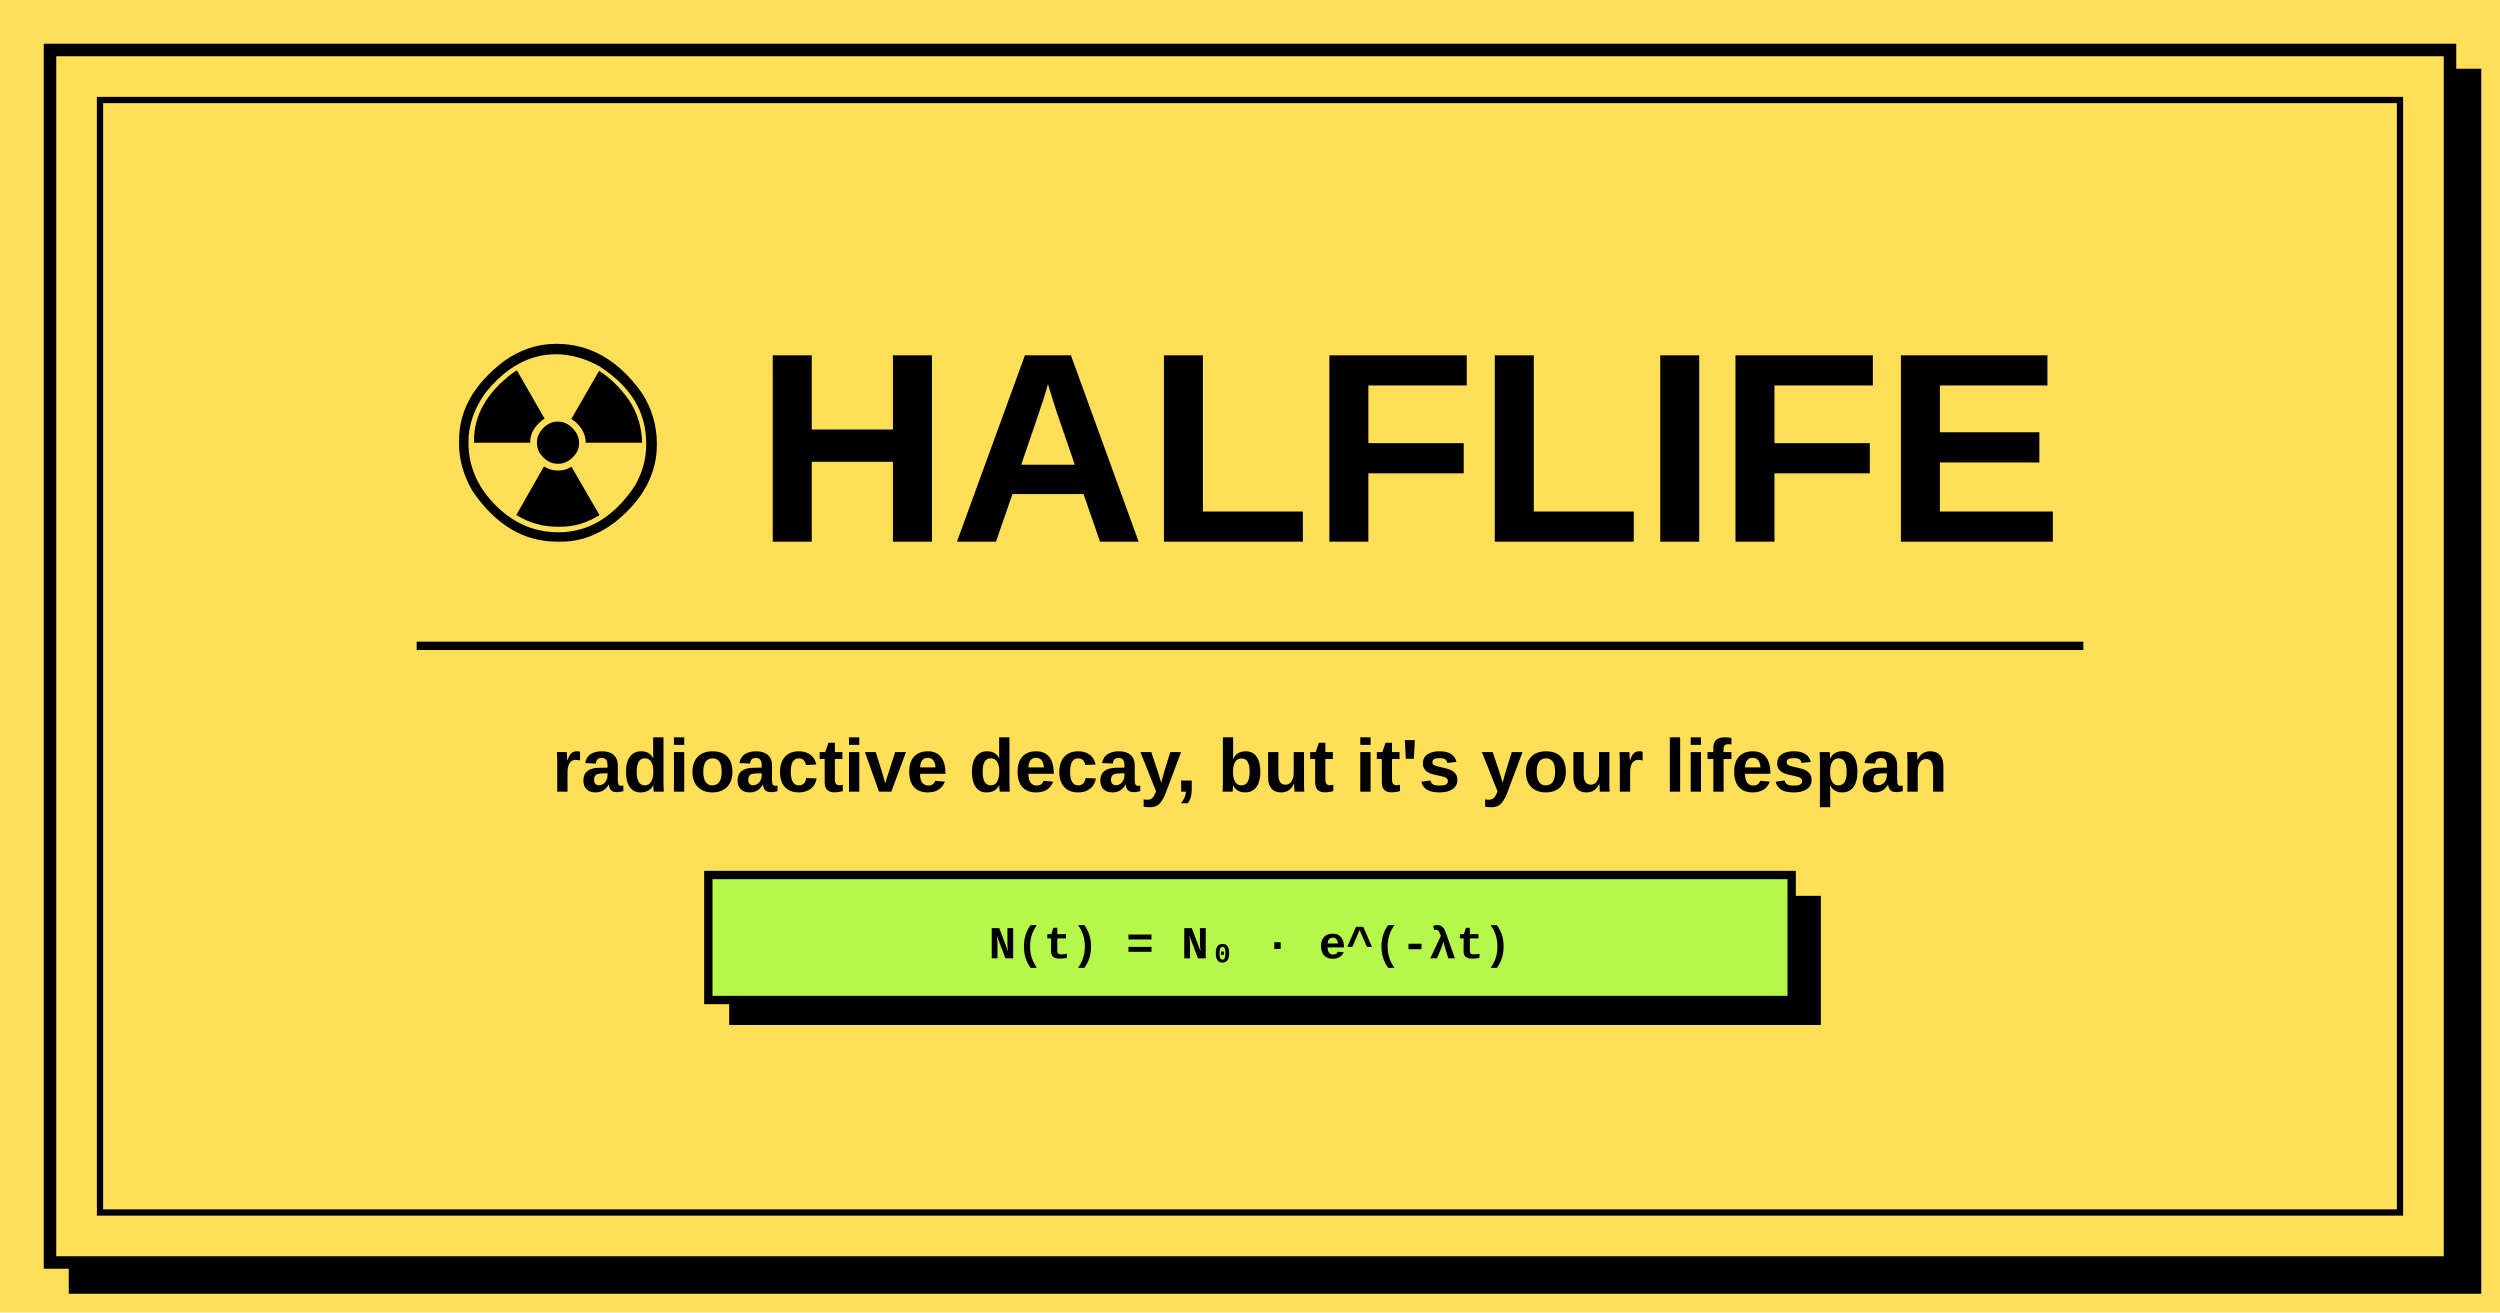
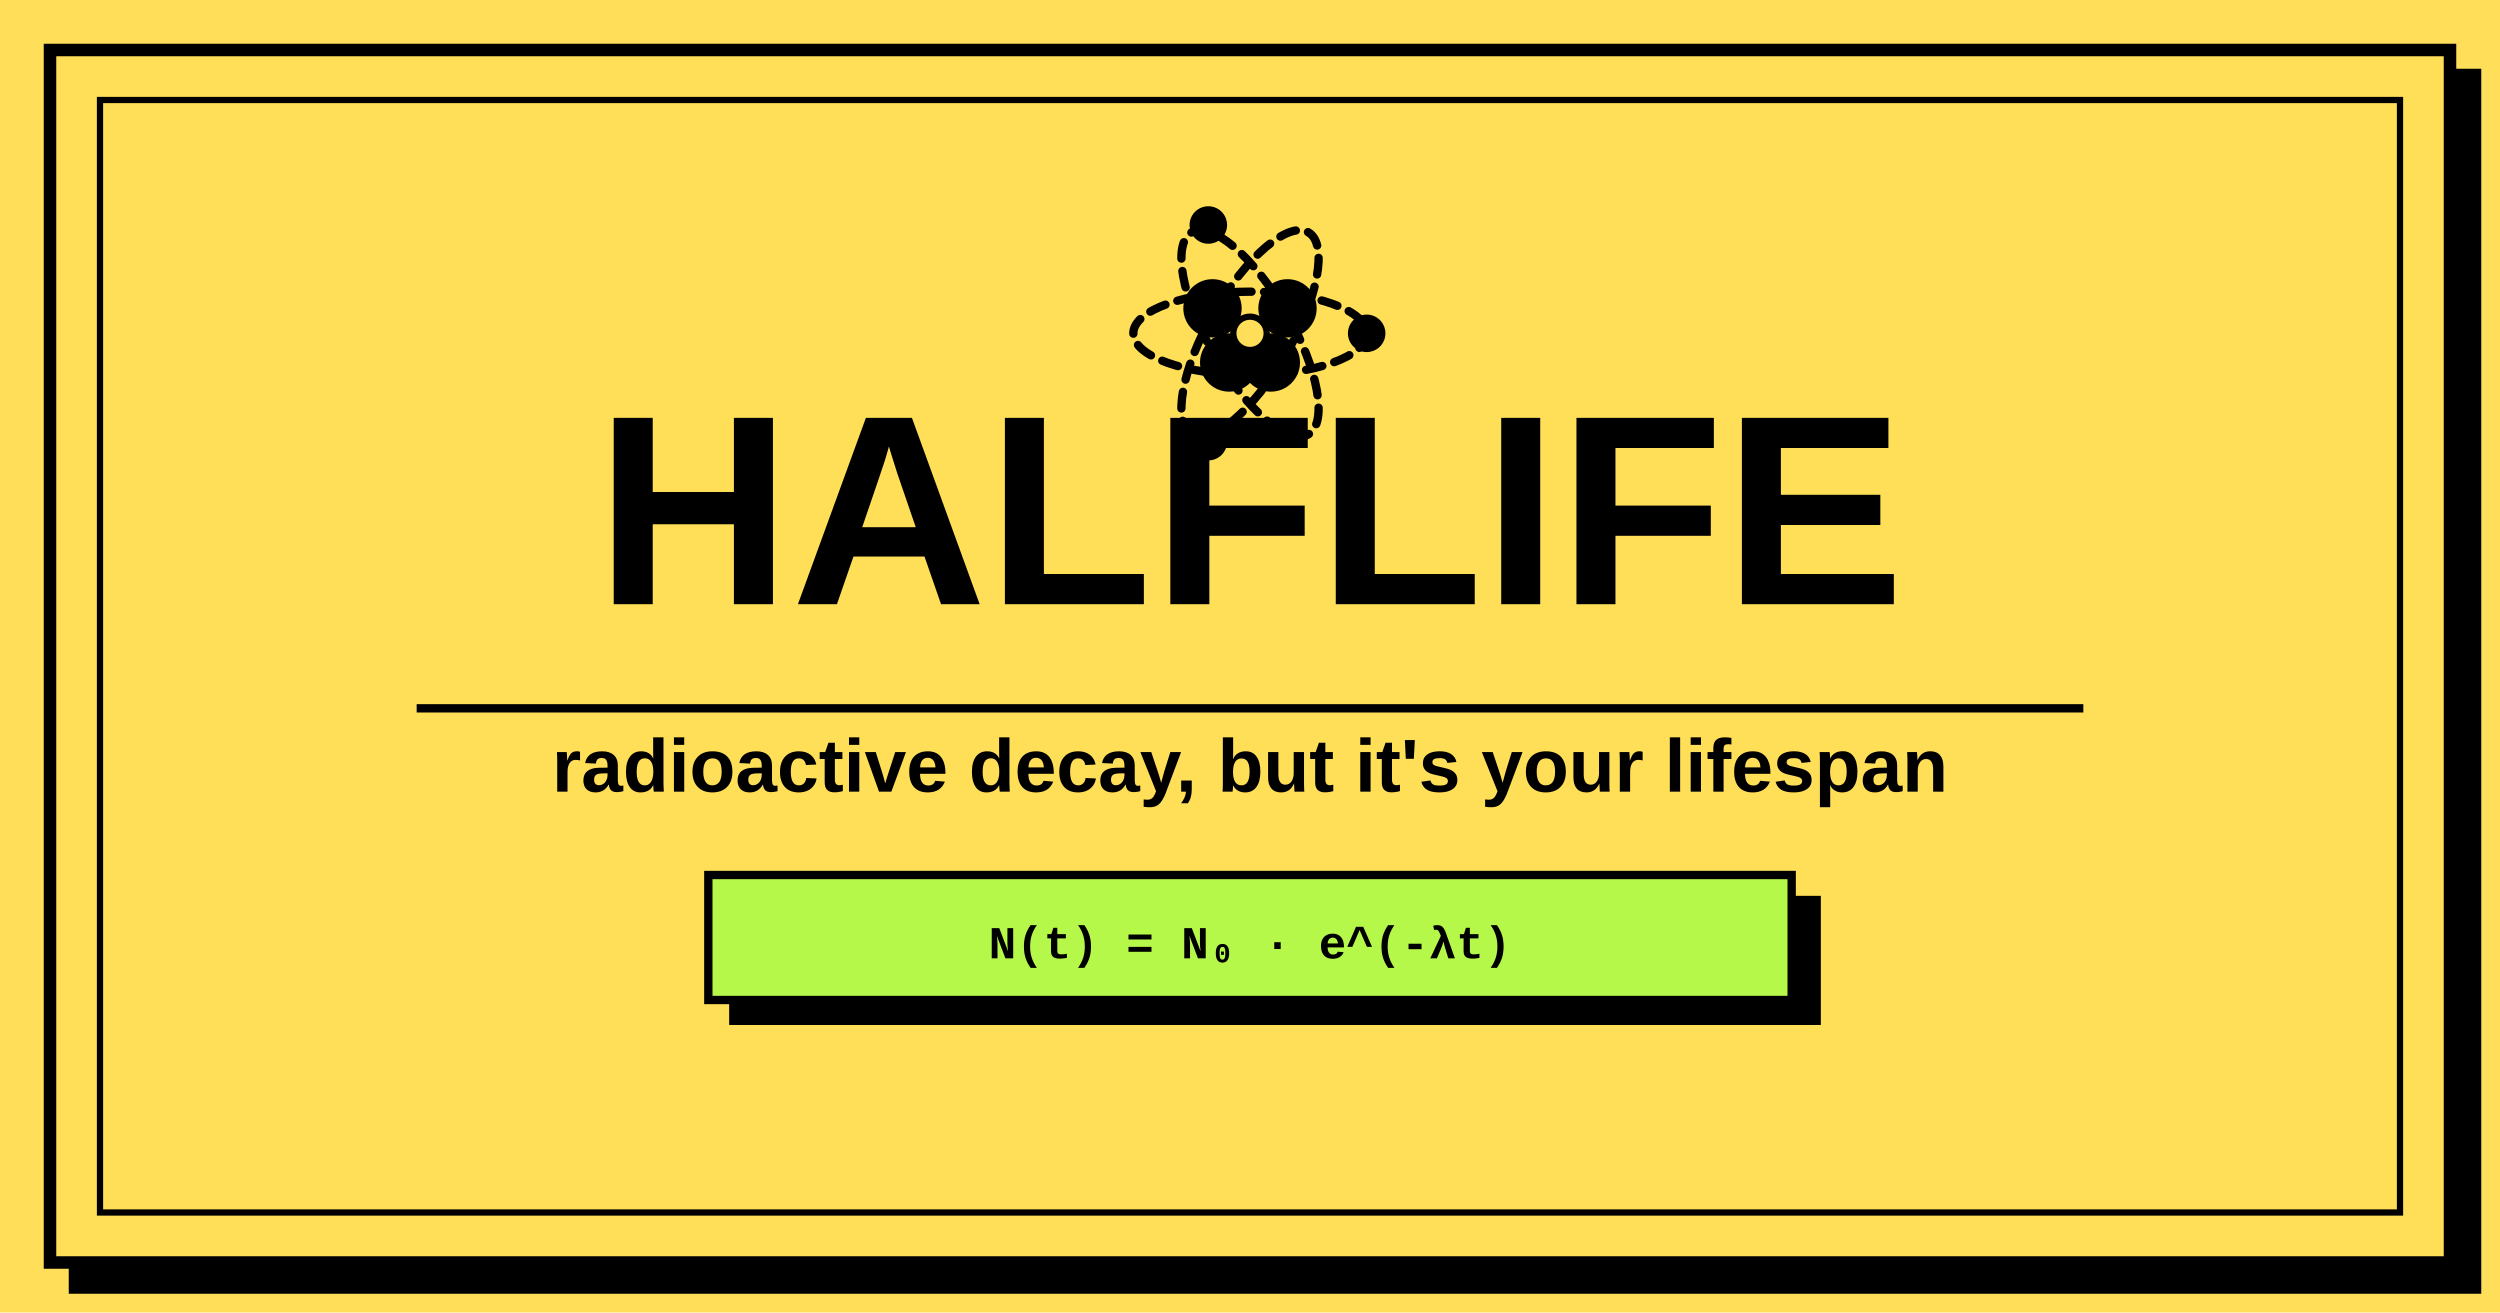
<svg xmlns="http://www.w3.org/2000/svg" width="1200" height="630" viewBox="0 0 1200 630">
  <defs>
    <filter id="shadow" x="-10%" y="-10%" width="130%" height="130%">
      <feDropShadow dx="12" dy="12" stdDeviation="0" flood-color="#000" />
    </filter>
  </defs>
  <rect width="1200" height="630" fill="#FFDE59" />
  <rect x="24" y="24" width="1152" height="582" fill="#FFDE59" stroke="#000" stroke-width="6" filter="url(#shadow)" />
  <rect x="48" y="48" width="1104" height="534" fill="none" stroke="#000" stroke-width="3" />
-   <text x="600" y="260" text-anchor="middle" font-family="'Arial Black',Arial,Helvetica,sans-serif" font-size="130" font-weight="900" fill="#000">☢ HALFLIFE</text>
-   <line x1="200" y1="310" x2="1000" y2="310" stroke="#000" stroke-width="4" />
+   <g transform="translate(600,160)" stroke="#000" stroke-width="4" fill="none" stroke-linecap="round" stroke-linejoin="round">
+     <ellipse cx="0" cy="0" rx="56" ry="20" stroke-dasharray="8 6" />
+     <ellipse cx="0" cy="0" rx="56" ry="20" transform="rotate(60)" stroke-dasharray="8 6" />
+     <ellipse cx="0" cy="0" rx="56" ry="20" transform="rotate(120)" stroke-dasharray="8 6" />
+     <circle cx="-18" cy="-12" r="14" fill="#000" stroke="none" />
+     <circle cx="18" cy="-12" r="14" fill="#000" stroke="none" />
+     <circle cx="-10" cy="14" r="14" fill="#000" stroke="none" />
+     <circle cx="10" cy="14" r="14" fill="#000" stroke="none" />
+     <circle cx="0" cy="0" r="8" fill="#FFDE59" stroke="#000" stroke-width="3" />
+     <circle cx="56" cy="0" r="9" fill="#000" stroke="none" />
+     <circle cx="-20" cy="52" r="9" fill="#000" stroke="none" />
+     <circle cx="-20" cy="-52" r="9" fill="#000" stroke="none" />
+   </g>
+   <text x="600" y="290" text-anchor="middle" font-family="'Arial Black',Arial,Helvetica,sans-serif" font-size="130" font-weight="900" fill="#000">HALFLIFE</text>
+   <line x1="200" y1="340" x2="1000" y2="340" stroke="#000" stroke-width="4" />
  <text x="600" y="380" text-anchor="middle" font-family="Arial,Helvetica,sans-serif" font-size="36" font-weight="700" fill="#000">radioactive decay, but it's your lifespan</text>
  <rect x="340" y="420" width="520" height="60" fill="#B6F84A" stroke="#000" stroke-width="4" filter="url(#shadow)" />
  <text x="600" y="460" text-anchor="middle" font-family="'Courier New',monospace" font-size="22" font-weight="700" fill="#000">N(t) = N₀ · e^(-λt)</text>
</svg>
